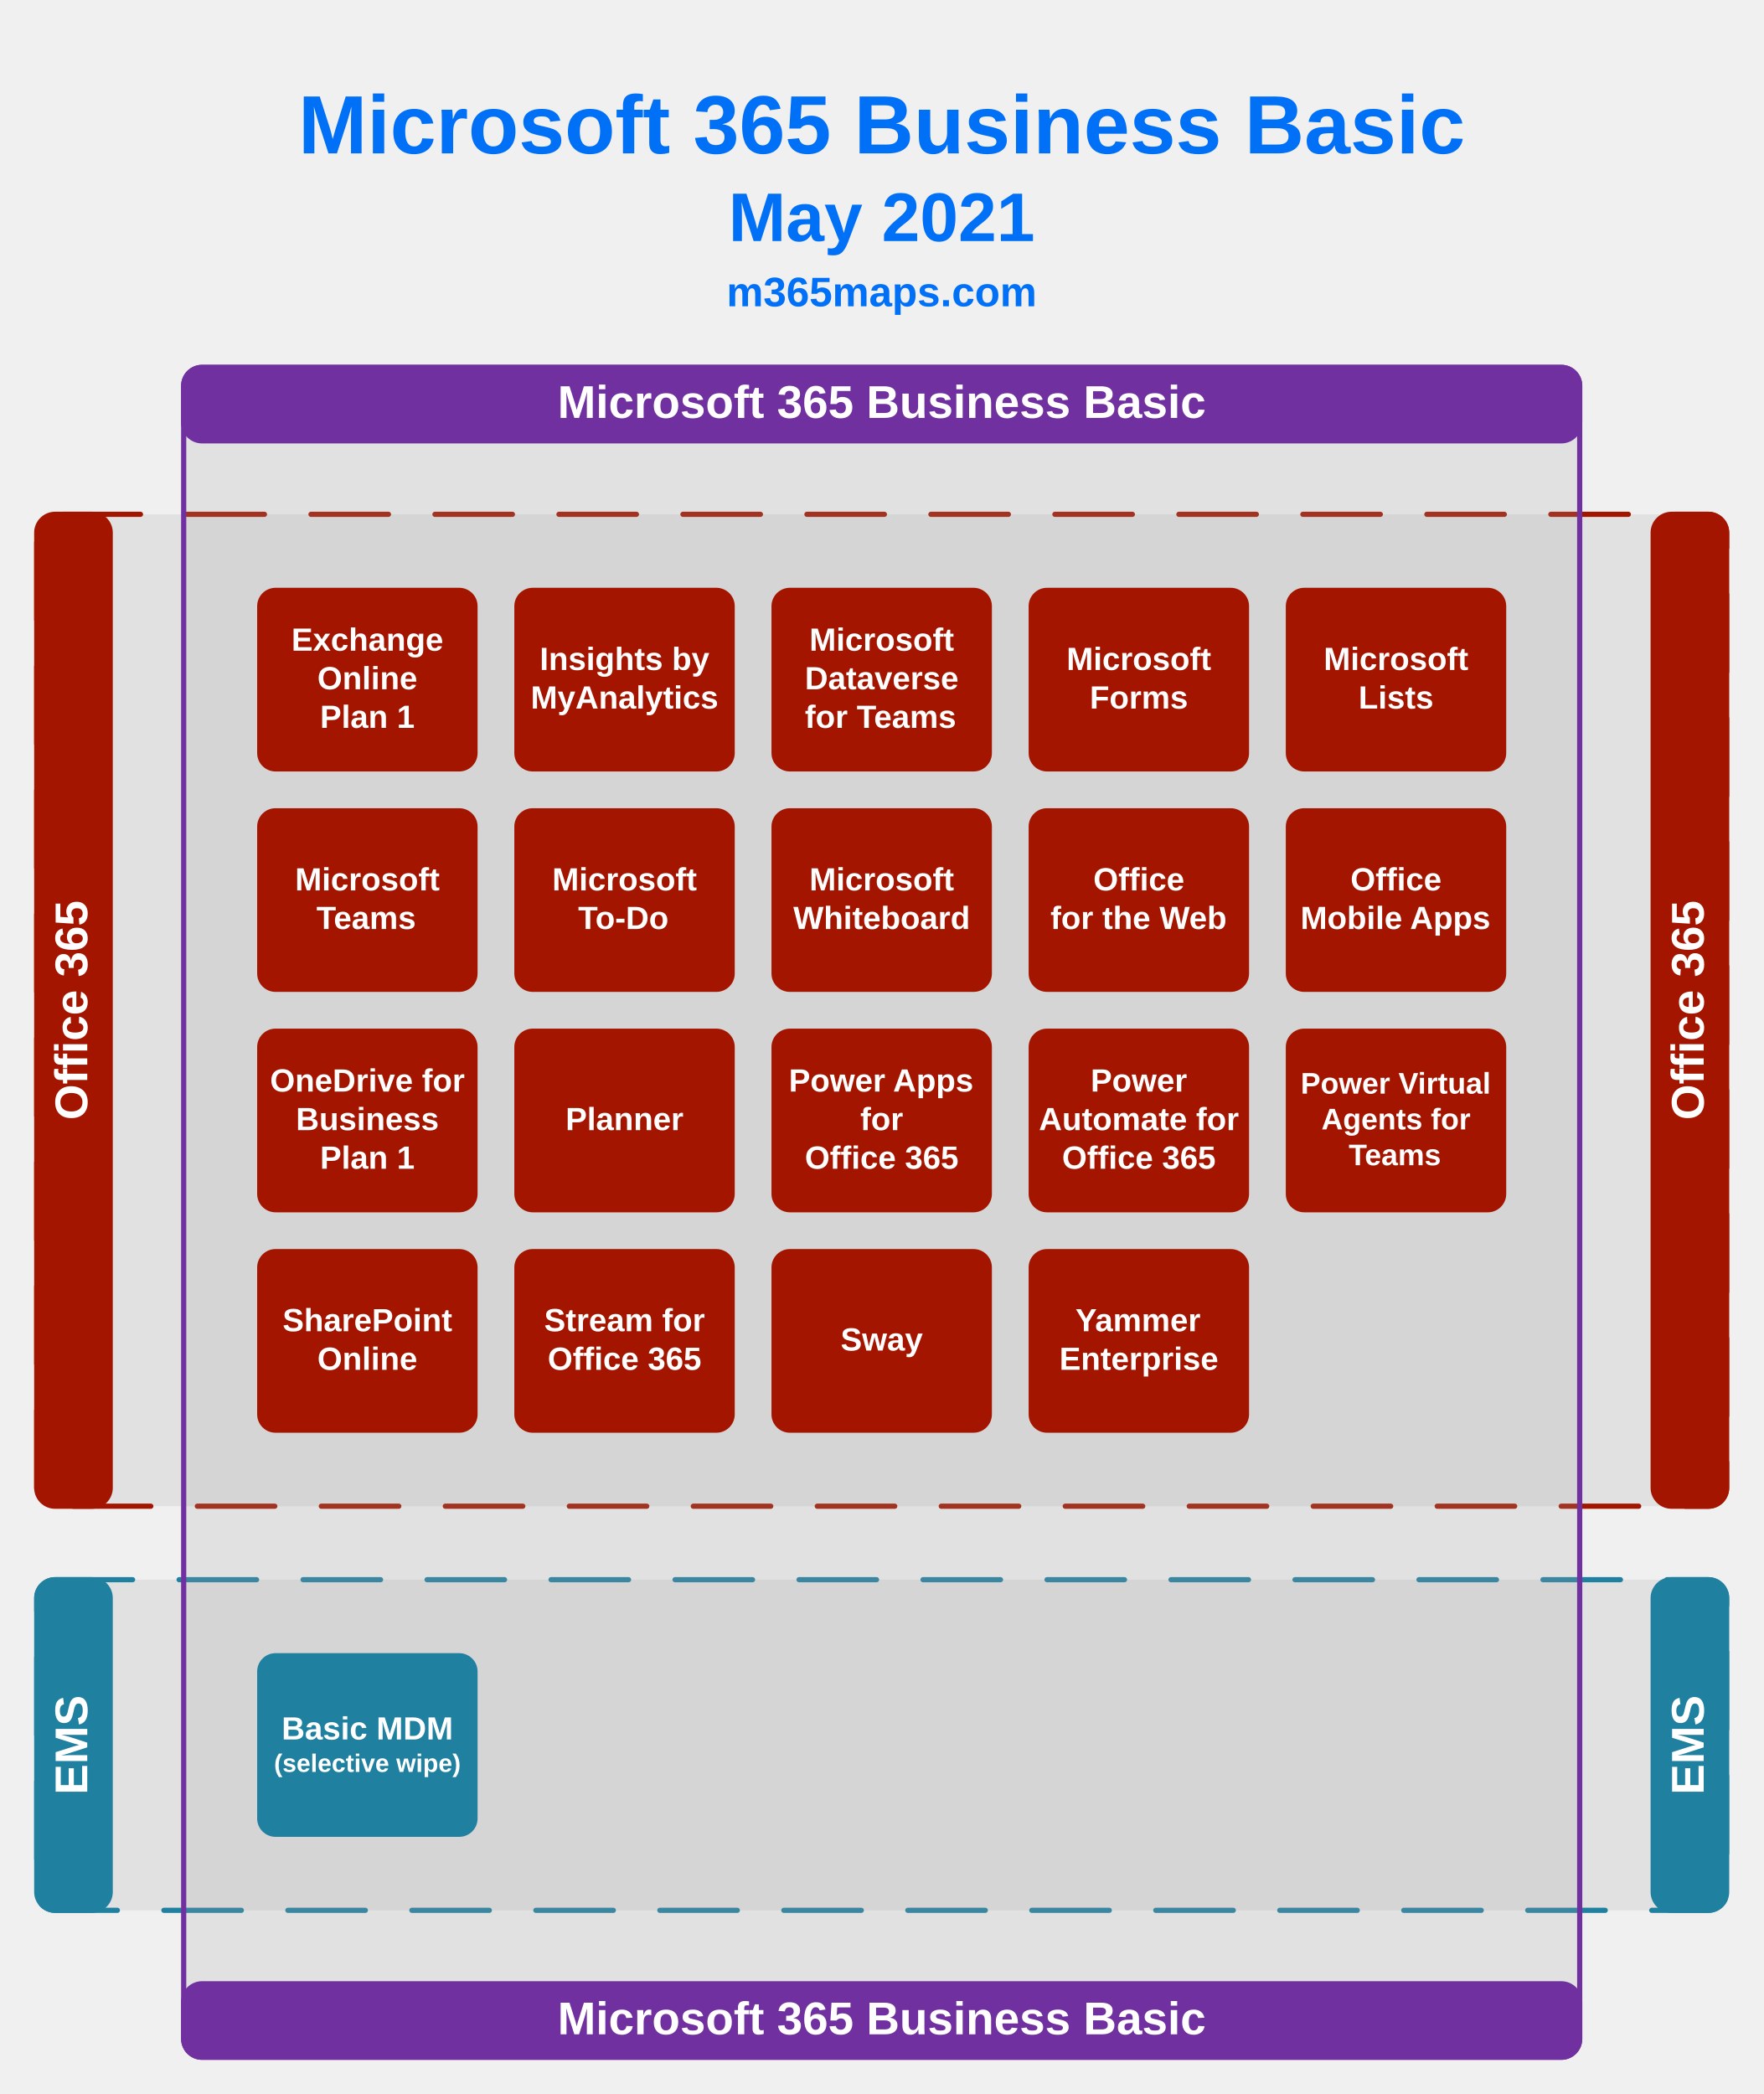
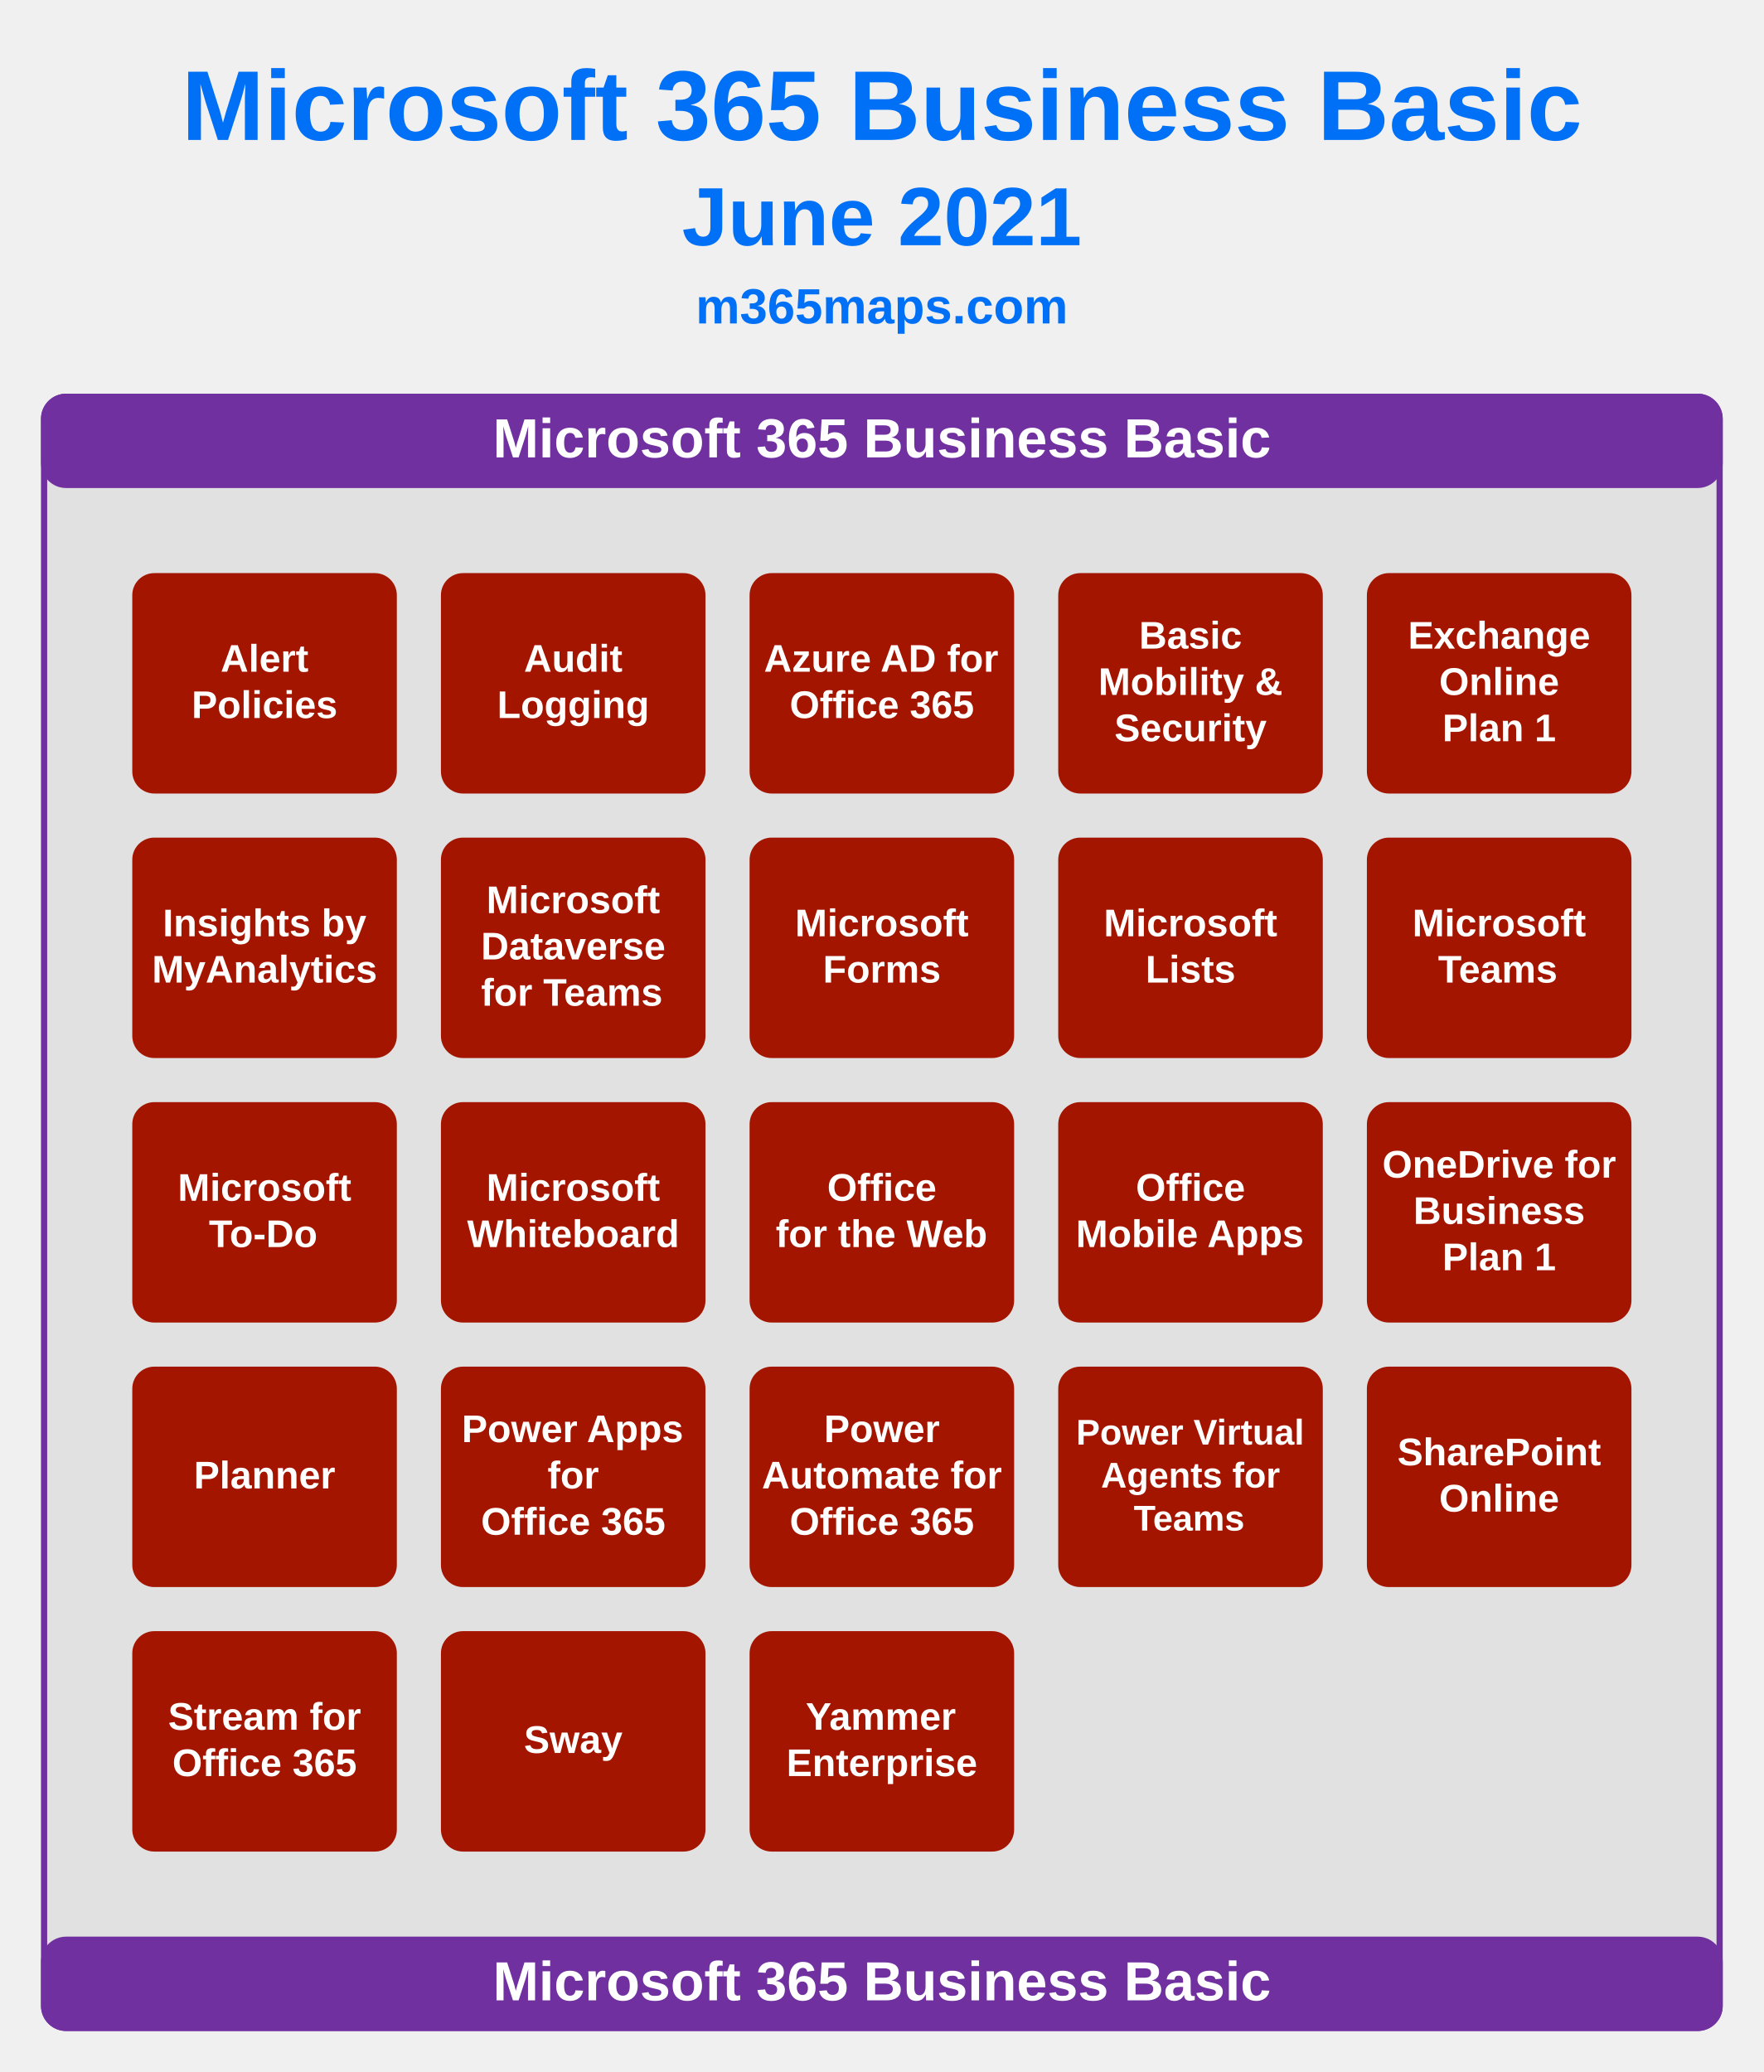
- <svg xmlns="http://www.w3.org/2000/svg" width="768px" height="912px" viewBox="0 0 768 912" class="a">
+ <svg xmlns="http://www.w3.org/2000/svg" width="640px" height="752px" viewBox="0 0 640 752" class="a">
  <style>
- .b {fill:#a5a5a5;fill-opacity:0.2;stroke:#a41500;stroke-dasharray:33.75,20.25;stroke-linecap:round;stroke-linejoin:round;stroke-width:2.25}
- .c {fill:#a5a5a5;fill-opacity:0.2;stroke:#2080a0;stroke-dasharray:33.75,20.25;stroke-linecap:round;stroke-linejoin:round;stroke-width:2.25}
- .d {fill:#a5a5a5;fill-opacity:0.2;stroke:#7030a0;stroke-linecap:round;stroke-linejoin:round;stroke-width:2.25}
- .e {fill:#2080a0;stroke:#2080a0;stroke-linecap:round;stroke-linejoin:round;stroke-width:2.25}
- .f {fill:#ffffff;font-family:Arial;font-size:1.667em;font-weight:bold}
- .g {fill:#a41500;stroke:#a41500;stroke-linecap:round;stroke-linejoin:round;stroke-width:2.25}
- .h {fill:#2080a0;stroke:none;stroke-linecap:round;stroke-linejoin:round;stroke-width:1}
- .i {fill:#ffffff;font-family:Arial;font-size:1.167em;font-weight:bold}
- .j {font-size:0.786em}
- .k {fill:#7030a0;stroke:#7030a0;stroke-linecap:round;stroke-linejoin:round;stroke-width:2.25}
- .l {fill:none;stroke:none;stroke-linecap:round;stroke-linejoin:round;stroke-width:0.75}
- .m {fill:#0070f7;font-family:Arial;font-size:3em;font-weight:bold}
- .n {fill:#0070f7;font-family:Arial;font-size:2.5em;font-weight:bold}
- .o {fill:#0070f7;font-family:Arial;font-size:1.5em;font-weight:bold}
- .p {fill:#a41500;stroke:none;stroke-linecap:round;stroke-linejoin:round;stroke-width:1}
- .q {font-size:1em}
- .r {fill:#ffffff;font-family:Arial;font-size:1.083em;font-weight:bold}
+ .b {fill:#a5a5a5;fill-opacity:0.2;stroke:#7030a0;stroke-linecap:round;stroke-linejoin:round;stroke-width:2.25}
+ .c {fill:#7030a0;stroke:#7030a0;stroke-linecap:round;stroke-linejoin:round;stroke-width:2.25}
+ .d {fill:#ffffff;font-family:Arial;font-size:1.667em;font-weight:bold}
+ .e {fill:none;stroke:none;stroke-linecap:round;stroke-linejoin:round;stroke-width:0.75}
+ .f {fill:#0070f7;font-family:Arial;font-size:3em;font-weight:bold}
+ .g {fill:#0070f7;font-family:Arial;font-size:2.5em;font-weight:bold}
+ .h {fill:#0070f7;font-family:Arial;font-size:1.5em;font-weight:bold}
+ .i {fill:#a41500;stroke:none;stroke-linecap:round;stroke-linejoin:round;stroke-width:1}
+ .j {fill:#ffffff;font-family:Arial;font-size:1.167em;font-weight:bold}
+ .k {font-size:1em}
+ .l {fill:#ffffff;font-family:Arial;font-size:1.083em;font-weight:bold}
.a {fill:none;fill-rule:evenodd;font-size:12px;overflow:visible;stroke-linecap:square;stroke-miterlimit:3}
</style>
  <g>
-     <g transform="translate(-160,656) rotate(-90)">
-       <rect x="0" y="176" width="432" height="736" rx="8" ry="8" class="b" />
+     <g transform="translate(16,-16)">
+       <rect x="0" y="160" width="608" height="592" rx="8" ry="8" class="b" />
    </g>
-     <g transform="translate(16,-80)">
-       <rect x="0" y="768" width="736" height="144" rx="8" ry="8" class="c" />
+     <a target="_blank" href="https://www.microsoft.com/microsoft-365/business/microsoft-365-business-basic" rel="noopener">
+       <g transform="translate(16,-16)">
+         <rect x="0" y="720" width="608" height="32" rx="8" ry="8" class="c" />
+         <text x="162.83" y="742" class="d">Microsoft 365 Business Basic</text>
+       </g>
+     </a>
+     <a target="_blank" href="https://www.microsoft.com/microsoft-365/business/microsoft-365-business-basic" rel="noopener">
+       <g transform="translate(16,-576)">
+         <rect x="0" y="720" width="608" height="32" rx="8" ry="8" class="c" />
+         <text x="162.83" y="742" class="d">Microsoft 365 Business Basic</text>
+       </g>
+     </a>
+     <a target="_blank" href="https://m365maps.com/" rel="noopener">
+       <g transform="translate(16,-688)">
+         <rect x="0" y="704" width="608" height="48" class="e" />
+         <text x="49.9" y="738.8" class="f">Microsoft 365 Business Basic</text>
+       </g>
+     </a>
+     <g transform="translate(16,-656)">
+       <rect x="0" y="720" width="608" height="32" class="e" />
+       <text x="231.45" y="745" class="g">June 2021</text>
    </g>
-     <g transform="translate(80,-16)">
-       <rect x="0" y="176" width="608" height="736" rx="8" ry="8" class="d" />
-     </g>
-     <a target="_blank" aria-label="Enterprise Mobility + Security" href="https://www.microsoft.com/cloud-platform/enterprise-mobility-security" rel="noopener">
-       <g transform="translate(-864,832) rotate(-90)">
-         <rect x="0" y="880" width="144" height="32" rx="8" ry="8" class="e" />
-         <text x="50.33" y="902" class="f">EMS</text>
-       </g>
-     </a>
-     <a target="_blank" aria-label="Office 365 Business" href="https://products.office.com/business/" rel="noopener">
-       <g transform="translate(-160,656) rotate(-90)">
-         <rect x="0" y="880" width="432" height="32" rx="8" ry="8" class="g" />
-         <text x="168.2" y="902" class="f">Office 365</text>
-       </g>
-     </a>
-     <a target="_blank" aria-label="Enterprise Mobility + Security" href="https://www.microsoft.com/cloud-platform/enterprise-mobility-security" rel="noopener">
-       <g transform="translate(-160,832) rotate(-90)">
-         <rect x="0" y="880" width="144" height="32" rx="8" ry="8" class="e" />
-         <text x="50.33" y="902" class="f">EMS</text>
-       </g>
-     </a>
-     <a target="_blank" aria-label="Office 365 Business" href="https://products.office.com/business/" rel="noopener">
-       <g transform="translate(-864,656) rotate(-90)">
-         <rect x="0" y="880" width="432" height="32" rx="8" ry="8" class="g" />
-         <text x="168.2" y="902" class="f">Office 365</text>
-       </g>
-     </a>
-     <a target="_blank" aria-label="Intune Device Management" href="https://docs.microsoft.com/mem/intune/fundamentals/what-is-intune" rel="noopener">
-       <g transform="translate(112,-112)">
-         <rect x="0" y="832" width="96" height="80" rx="8" ry="8" class="h" />
-         <text x="10.66" y="869.6" class="i">Basic MDM <tspan x="7.34" dy="1.282em" class="j">(selective wipe)</tspan>
-         </text>
-       </g>
-     </a>
-     <a target="_blank" aria-label="Microsoft 365 Business Basic" href="https://www.microsoft.com/microsoft-365/business/microsoft-365-business-basic" rel="noopener">
-       <g transform="translate(80,-16)">
-         <rect x="0" y="880" width="608" height="32" rx="8" ry="8" class="k" />
-         <text x="162.83" y="902" class="f">Microsoft 365 Business Basic</text>
-       </g>
-     </a>
-     <a target="_blank" aria-label="Microsoft 365 Business Basic" href="https://www.microsoft.com/microsoft-365/business/microsoft-365-business-basic" rel="noopener">
-       <g transform="translate(80,-720)">
-         <rect x="0" y="880" width="608" height="32" rx="8" ry="8" class="k" />
-         <text x="162.83" y="902" class="f">Microsoft 365 Business Basic</text>
-       </g>
-     </a>
-     <a target="_blank" aria-label="m365maps.com" href="https://m365maps.com/" rel="noopener">
-       <g transform="translate(16,-832)">
-         <rect x="0" y="864" width="736" height="48" class="l" />
-         <text x="113.9" y="898.8" class="m">Microsoft 365 Business Basic</text>
-       </g>
-     </a>
-     <g transform="translate(16,-800)">
-       <rect x="0" y="880" width="736" height="32" class="l" />
-       <text x="301.28" y="905" class="n">May 2021</text>
-     </g>
-     <a target="_blank" aria-label="m365maps.com" href="https://m365maps.com/" rel="noopener">
-       <g transform="translate(16,-768)">
-         <rect x="0" y="880" width="736" height="32" class="l" />
-         <text x="300.46" y="901.4" class="o">m365maps.com</text>
-       </g>
-     </a>
-     <a target="_blank" aria-label="Exchange Online" href="https://docs.microsoft.com/office365/servicedescriptions/exchange-online-service-description/exchange-online-service-description#feature-availability-across-exchange-online-standalone-plans" rel="noopener">
-       <g transform="translate(112,-576)">
-         <rect x="0" y="832" width="96" height="80" rx="8" ry="8" class="p" />
-         <text x="14.93" y="859.4" class="i">Exchange <tspan x="26.22" dy="1.2em" class="q">Online </tspan>
-           <tspan x="27.38" dy="1.2em" class="q">Plan 1</tspan>
-         </text>
-       </g>
-     </a>
-     <a target="_blank" aria-label="SharePoint Online" href="https://docs.microsoft.com/sharepoint/introduction" rel="noopener">
-       <g transform="translate(112,-288)">
-         <rect x="0" y="832" width="96" height="80" rx="8" ry="8" class="p" />
-         <text x="11.05" y="867.8" class="i">SharePoint <tspan x="26.22" dy="1.2em" class="q">Online</tspan>
-         </text>
-       </g>
-     </a>
-     <a target="_blank" aria-label="OneDrive for Business" href="https://docs.microsoft.com/office365/servicedescriptions/onedrive-for-business-service-description" rel="noopener">
-       <g transform="translate(112,-384)">
-         <rect x="0" y="832" width="96" height="80" rx="8" ry="8" class="p" />
-         <text x="5.6" y="859.4" class="i">OneDrive for <tspan x="16.88" dy="1.2em" class="q">Business </tspan>
-           <tspan x="27.38" dy="1.2em" class="q">Plan 1</tspan>
-         </text>
-       </g>
-     </a>
-     <a target="_blank" aria-label="Yammer" href="https://products.office.com/yammer/yammer-overview" rel="noopener">
-       <g transform="translate(448,-288)">
-         <rect x="0" y="832" width="96" height="80" rx="8" ry="8" class="p" />
-         <text x="20.37" y="867.8" class="i">Yammer <tspan x="13.38" dy="1.2em" class="q">Enterprise</tspan>
-         </text>
-       </g>
-     </a>
-     <a target="_blank" aria-label="Planner" href="https://products.office.com/business/task-management-software" rel="noopener">
-       <g transform="translate(224,-384)">
-         <rect x="0" y="832" width="96" height="80" rx="8" ry="8" class="p" />
-         <text x="22.32" y="876.2" class="i">Planner</text>
-       </g>
-     </a>
-     <a target="_blank" aria-label="Microsoft Teams" href="https://products.office.com/microsoft-teams/" rel="noopener">
-       <g transform="translate(112,-480)">
-         <rect x="0" y="832" width="96" height="80" rx="8" ry="8" class="p" />
-         <text x="16.5" y="867.8" class="i">Microsoft <tspan x="25.82" dy="1.2em" class="q">Teams</tspan>
-         </text>
-       </g>
-     </a>
-     <a target="_blank" aria-label="Stream" href="https://docs.microsoft.com/stream/" rel="noopener">
-       <g transform="translate(224,-288)">
-         <rect x="0" y="832" width="96" height="80" rx="8" ry="8" class="p" />
-         <text x="12.99" y="867.8" class="i">Stream for <tspan x="14.54" dy="1.2em" class="q">Office 365</tspan>
-         </text>
-       </g>
-     </a>
-     <a target="_blank" aria-label="MyAnalytics" href="https://products.office.com/business/myanalytics-personal-analytics" rel="noopener">
-       <g transform="translate(224,-576)">
-         <rect x="0" y="832" width="96" height="80" rx="8" ry="8" class="p" />
-         <text x="11.05" y="867.8" class="i">Insights by <tspan x="7.15" dy="1.2em" class="q">MyAnalytics</tspan>
-         </text>
-       </g>
-     </a>
-     <a target="_blank" aria-label="Power Apps" href="https://powerapps.microsoft.com/" rel="noopener">
-       <g transform="translate(336,-384)">
-         <rect x="0" y="832" width="96" height="80" rx="8" ry="8" class="p" />
-         <text x="7.55" y="859.4" class="i">Power Apps<tspan x="38.67" dy="1.2em" class="q">for</tspan>
-           <tspan x="14.54" dy="1.2em" class="q">Office 365</tspan>
-         </text>
-       </g>
-     </a>
-     <a target="_blank" aria-label="Power Automate" href="https://powerautomate.microsoft.com/" rel="noopener">
-       <g transform="translate(448,-384)">
-         <rect x="0" y="832" width="96" height="80" rx="8" ry="8" class="p" />
-         <text x="26.99" y="859.4" class="i">Power <tspan x="4.45" dy="1.2em" class="q">Automate for</tspan>
-           <tspan x="14.54" dy="1.2em" class="q">Office 365</tspan>
-         </text>
-       </g>
-     </a>
-     <a target="_blank" aria-label="Sway" href="https://support.office.com/sway" rel="noopener">
-       <g transform="translate(336,-288)">
-         <rect x="0" y="832" width="96" height="80" rx="8" ry="8" class="p" />
-         <text x="30.1" y="876.2" class="i">Sway</text>
-       </g>
-     </a>
-     <a target="_blank" aria-label="Microsoft Forms" href="https://support.office.com/forms" rel="noopener">
-       <g transform="translate(448,-576)">
-         <rect x="0" y="832" width="96" height="80" rx="8" ry="8" class="p" />
-         <text x="16.5" y="867.8" class="i">Microsoft <tspan x="26.61" dy="1.2em" class="q">Forms</tspan>
-         </text>
-       </g>
-     </a>
-     <a target="_blank" aria-label="Microsoft Dataverse for Teams" href="https://docs.microsoft.com/powerapps/teams/overview-data-platform" rel="noopener">
-       <g transform="translate(336,-576)">
-         <rect x="0" y="832" width="96" height="80" rx="8" ry="8" class="p" />
-         <text x="16.5" y="859.4" class="i">Microsoft <tspan x="14.53" dy="1.2em" class="q">Dataverse </tspan>
-           <tspan x="14.55" dy="1.2em" class="q">for Teams</tspan>
-         </text>
-       </g>
-     </a>
-     <a target="_blank" aria-label="Office Mobile" href="https://products.office.com/mobile/office" rel="noopener">
-       <g transform="translate(560,-480)">
-         <rect x="0" y="832" width="96" height="80" rx="8" ry="8" class="p" />
-         <text x="28.16" y="867.8" class="i">Office<tspan x="6.39" dy="1.2em" class="q">Mobile Apps</tspan>
-         </text>
-       </g>
-     </a>
-     <a target="_blank" aria-label="Office Online" href="https://docs.microsoft.com/office365/servicedescriptions/office-online-service-description/office-online-service-description" rel="noopener">
-       <g transform="translate(448,-480)">
-         <rect x="0" y="832" width="96" height="80" rx="8" ry="8" class="p" />
-         <text x="28.16" y="867.8" class="i">Office<tspan x="9.5" dy="1.2em" class="q">for the Web</tspan>
-         </text>
-       </g>
-     </a>
-     <a target="_blank" aria-label="Microsoft Lists" href="https://www.microsoft.com/microsoft-365/microsoft-lists" rel="noopener">
-       <g transform="translate(560,-576)">
-         <rect x="0" y="832" width="96" height="80" rx="8" ry="8" class="p" />
-         <text x="16.5" y="867.8" class="i">Microsoft <tspan x="31.66" dy="1.2em" class="q">Lists</tspan>
-         </text>
-       </g>
-     </a>
-     <a target="_blank" aria-label="Microsoft Whiteboard" href="https://support.microsoft.com/office/d236aef8-fcdf-4b5e-b5d7-7f157461e920" rel="noopener">
-       <g transform="translate(336,-480)">
-         <rect x="0" y="832" width="96" height="80" rx="8" ry="8" class="p" />
-         <text x="16.5" y="867.8" class="i">Microsoft <tspan x="9.5" dy="1.2em" class="q">Whiteboard</tspan>
-         </text>
-       </g>
-     </a>
-     <a target="_blank" aria-label="Microsoft To-Do" href="https://www.microsoft.com/microsoft-365/microsoft-to-do-list-app" rel="noopener">
-       <g transform="translate(224,-480)">
-         <rect x="0" y="832" width="96" height="80" rx="8" ry="8" class="p" />
-         <text x="16.5" y="867.8" class="i">Microsoft <tspan x="27.79" dy="1.2em" class="q">To</tspan>-Do</text>
-       </g>
-     </a>
-     <a target="_blank" aria-label="Power Virtual Agents for Teams" href="https://docs.microsoft.com/power-virtual-agents/teams/fundamentals-what-is-power-virtual-agents-teams" rel="noopener">
-       <g transform="translate(560,-384)">
-         <rect x="0" y="832" width="96" height="80" rx="8" ry="8" class="p" />
-         <text x="6.46" y="860.3" class="r">Power Virtual <tspan x="15.5" dy="1.2em" class="q">Agents for </tspan>
-           <tspan x="27.4" dy="1.2em" class="q">Teams</tspan>
+     <a target="_blank" href="https://m365maps.com/" rel="noopener">
+       <g transform="translate(16,-624)">
+         <rect x="0" y="720" width="608" height="32" class="e" />
+         <text x="236.46" y="741.4" class="h">m365maps.com</text>
+       </g>
+     </a>
+     <a target="_blank" href="https://docs.microsoft.com/microsoft-365/admin/basic-mobility-security/capabilities" rel="noopener">
+       <g transform="translate(384,-464)">
+         <rect x="0" y="672" width="96" height="80" rx="8" ry="8" class="i" />
+         <text x="29.32" y="699.4" class="j">Basic <tspan x="14.56" dy="1.2em" class="k">Mobility &amp; </tspan>
+           <tspan x="20.38" dy="1.2em" class="k">Security</tspan>
+         </text>
+       </g>
+     </a>
+     <a target="_blank" href="https://docs.microsoft.com/office365/servicedescriptions/exchange-online-service-description/exchange-online-service-description#feature-availability-across-exchange-online-standalone-plans" rel="noopener">
+       <g transform="translate(496,-464)">
+         <rect x="0" y="672" width="96" height="80" rx="8" ry="8" class="i" />
+         <text x="14.93" y="699.4" class="j">Exchange <tspan x="26.22" dy="1.2em" class="k">Online </tspan>
+           <tspan x="27.38" dy="1.2em" class="k">Plan 1</tspan>
+         </text>
+       </g>
+     </a>
+     <a target="_blank" href="https://docs.microsoft.com/sharepoint/introduction" rel="noopener">
+       <g transform="translate(496,-176)">
+         <rect x="0" y="672" width="96" height="80" rx="8" ry="8" class="i" />
+         <text x="11.05" y="707.8" class="j">SharePoint <tspan x="26.22" dy="1.2em" class="k">Online</tspan>
+         </text>
+       </g>
+     </a>
+     <a target="_blank" href="https://docs.microsoft.com/office365/servicedescriptions/onedrive-for-business-service-description" rel="noopener">
+       <g transform="translate(496,-272)">
+         <rect x="0" y="672" width="96" height="80" rx="8" ry="8" class="i" />
+         <text x="5.6" y="699.4" class="j">OneDrive for <tspan x="16.88" dy="1.2em" class="k">Business </tspan>
+           <tspan x="27.38" dy="1.2em" class="k">Plan 1</tspan>
+         </text>
+       </g>
+     </a>
+     <a target="_blank" href="https://products.office.com/yammer/yammer-overview" rel="noopener">
+       <g transform="translate(272,-80)">
+         <rect x="0" y="672" width="96" height="80" rx="8" ry="8" class="i" />
+         <text x="20.37" y="707.8" class="j">Yammer <tspan x="13.38" dy="1.2em" class="k">Enterprise</tspan>
+         </text>
+       </g>
+     </a>
+     <a target="_blank" href="https://products.office.com/business/task-management-software" rel="noopener">
+       <g transform="translate(48,-176)">
+         <rect x="0" y="672" width="96" height="80" rx="8" ry="8" class="i" />
+         <text x="22.32" y="716.2" class="j">Planner</text>
+       </g>
+     </a>
+     <a target="_blank" href="https://products.office.com/microsoft-teams/" rel="noopener">
+       <g transform="translate(496,-368)">
+         <rect x="0" y="672" width="96" height="80" rx="8" ry="8" class="i" />
+         <text x="16.5" y="707.8" class="j">Microsoft <tspan x="25.82" dy="1.2em" class="k">Teams</tspan>
+         </text>
+       </g>
+     </a>
+     <a target="_blank" href="https://docs.microsoft.com/stream/" rel="noopener">
+       <g transform="translate(48,-80)">
+         <rect x="0" y="672" width="96" height="80" rx="8" ry="8" class="i" />
+         <text x="12.99" y="707.8" class="j">Stream for <tspan x="14.54" dy="1.2em" class="k">Office 365</tspan>
+         </text>
+       </g>
+     </a>
+     <a target="_blank" href="https://products.office.com/business/myanalytics-personal-analytics" rel="noopener">
+       <g transform="translate(48,-368)">
+         <rect x="0" y="672" width="96" height="80" rx="8" ry="8" class="i" />
+         <text x="11.05" y="707.8" class="j">Insights by <tspan x="7.15" dy="1.2em" class="k">MyAnalytics</tspan>
+         </text>
+       </g>
+     </a>
+     <a target="_blank" href="https://powerapps.microsoft.com/" rel="noopener">
+       <g transform="translate(160,-176)">
+         <rect x="0" y="672" width="96" height="80" rx="8" ry="8" class="i" />
+         <text x="7.55" y="699.4" class="j">Power Apps<tspan x="38.67" dy="1.2em" class="k">for</tspan>
+           <tspan x="14.54" dy="1.2em" class="k">Office 365</tspan>
+         </text>
+       </g>
+     </a>
+     <a target="_blank" href="https://powerautomate.microsoft.com/" rel="noopener">
+       <g transform="translate(272,-176)">
+         <rect x="0" y="672" width="96" height="80" rx="8" ry="8" class="i" />
+         <text x="26.99" y="699.4" class="j">Power <tspan x="4.45" dy="1.2em" class="k">Automate for</tspan>
+           <tspan x="14.54" dy="1.2em" class="k">Office 365</tspan>
+         </text>
+       </g>
+     </a>
+     <a target="_blank" href="https://support.office.com/sway" rel="noopener">
+       <g transform="translate(160,-80)">
+         <rect x="0" y="672" width="96" height="80" rx="8" ry="8" class="i" />
+         <text x="30.1" y="716.2" class="j">Sway</text>
+       </g>
+     </a>
+     <a target="_blank" href="https://support.office.com/forms" rel="noopener">
+       <g transform="translate(272,-368)">
+         <rect x="0" y="672" width="96" height="80" rx="8" ry="8" class="i" />
+         <text x="16.5" y="707.8" class="j">Microsoft <tspan x="26.61" dy="1.2em" class="k">Forms</tspan>
+         </text>
+       </g>
+     </a>
+     <a target="_blank" href="https://docs.microsoft.com/powerapps/teams/overview-data-platform" rel="noopener">
+       <g transform="translate(160,-368)">
+         <rect x="0" y="672" width="96" height="80" rx="8" ry="8" class="i" />
+         <text x="16.5" y="699.4" class="j">Microsoft <tspan x="14.53" dy="1.2em" class="k">Dataverse </tspan>
+           <tspan x="14.55" dy="1.2em" class="k">for Teams</tspan>
+         </text>
+       </g>
+     </a>
+     <a target="_blank" href="https://products.office.com/mobile/office" rel="noopener">
+       <g transform="translate(384,-272)">
+         <rect x="0" y="672" width="96" height="80" rx="8" ry="8" class="i" />
+         <text x="28.16" y="707.8" class="j">Office<tspan x="6.39" dy="1.2em" class="k">Mobile Apps</tspan>
+         </text>
+       </g>
+     </a>
+     <a target="_blank" href="https://docs.microsoft.com/office365/servicedescriptions/office-online-service-description/office-online-service-description" rel="noopener">
+       <g transform="translate(272,-272)">
+         <rect x="0" y="672" width="96" height="80" rx="8" ry="8" class="i" />
+         <text x="28.16" y="707.8" class="j">Office<tspan x="9.5" dy="1.2em" class="k">for the Web</tspan>
+         </text>
+       </g>
+     </a>
+     <a target="_blank" href="https://www.microsoft.com/microsoft-365/microsoft-lists" rel="noopener">
+       <g transform="translate(384,-368)">
+         <rect x="0" y="672" width="96" height="80" rx="8" ry="8" class="i" />
+         <text x="16.5" y="707.8" class="j">Microsoft <tspan x="31.66" dy="1.2em" class="k">Lists</tspan>
+         </text>
+       </g>
+     </a>
+     <a target="_blank" href="https://support.microsoft.com/office/d236aef8-fcdf-4b5e-b5d7-7f157461e920" rel="noopener">
+       <g transform="translate(160,-272)">
+         <rect x="0" y="672" width="96" height="80" rx="8" ry="8" class="i" />
+         <text x="16.5" y="707.8" class="j">Microsoft <tspan x="9.5" dy="1.2em" class="k">Whiteboard</tspan>
+         </text>
+       </g>
+     </a>
+     <a target="_blank" href="https://www.microsoft.com/microsoft-365/microsoft-to-do-list-app" rel="noopener">
+       <g transform="translate(48,-272)">
+         <rect x="0" y="672" width="96" height="80" rx="8" ry="8" class="i" />
+         <text x="16.5" y="707.8" class="j">Microsoft <tspan x="27.79" dy="1.2em" class="k">To</tspan>-Do</text>
+       </g>
+     </a>
+     <a target="_blank" href="https://docs.microsoft.com/power-virtual-agents/teams/fundamentals-what-is-power-virtual-agents-teams" rel="noopener">
+       <g transform="translate(384,-176)">
+         <rect x="0" y="672" width="96" height="80" rx="8" ry="8" class="i" />
+         <text x="6.46" y="700.3" class="l">Power Virtual <tspan x="15.5" dy="1.2em" class="k">Agents for </tspan>
+           <tspan x="27.4" dy="1.2em" class="k">Teams</tspan>
+         </text>
+       </g>
+     </a>
+     <a target="_blank" href="https://azure.microsoft.com/pricing/details/active-directory/" rel="noopener">
+       <g transform="translate(272,-464)">
+         <rect x="0" y="672" width="96" height="80" rx="8" ry="8" class="i" />
+         <text x="5.22" y="707.8" class="j">Azure AD for <tspan x="14.54" dy="1.2em" class="k">Office 365</tspan>
+         </text>
+       </g>
+     </a>
+     <a target="_blank" href="https://docs.microsoft.com/office365/securitycompliance/search-the-audit-log-in-security-and-compliance" rel="noopener">
+       <g transform="translate(160,-464)">
+         <rect x="0" y="672" width="96" height="80" rx="8" ry="8" class="i" />
+         <text x="30.12" y="707.8" class="j">Audit <tspan x="20.4" dy="1.2em" class="k">Logging</tspan>
+         </text>
+       </g>
+     </a>
+     <a target="_blank" href="https://docs.microsoft.com/microsoft-365/compliance/alert-policies" rel="noopener">
+       <g transform="translate(48,-464)">
+         <rect x="0" y="672" width="96" height="80" rx="8" ry="8" class="i" />
+         <text x="32.05" y="707.8" class="j">Alert <tspan x="21.54" dy="1.2em" class="k">Policies</tspan>
        </text>
      </g>
    </a>
  </g>
</svg>
